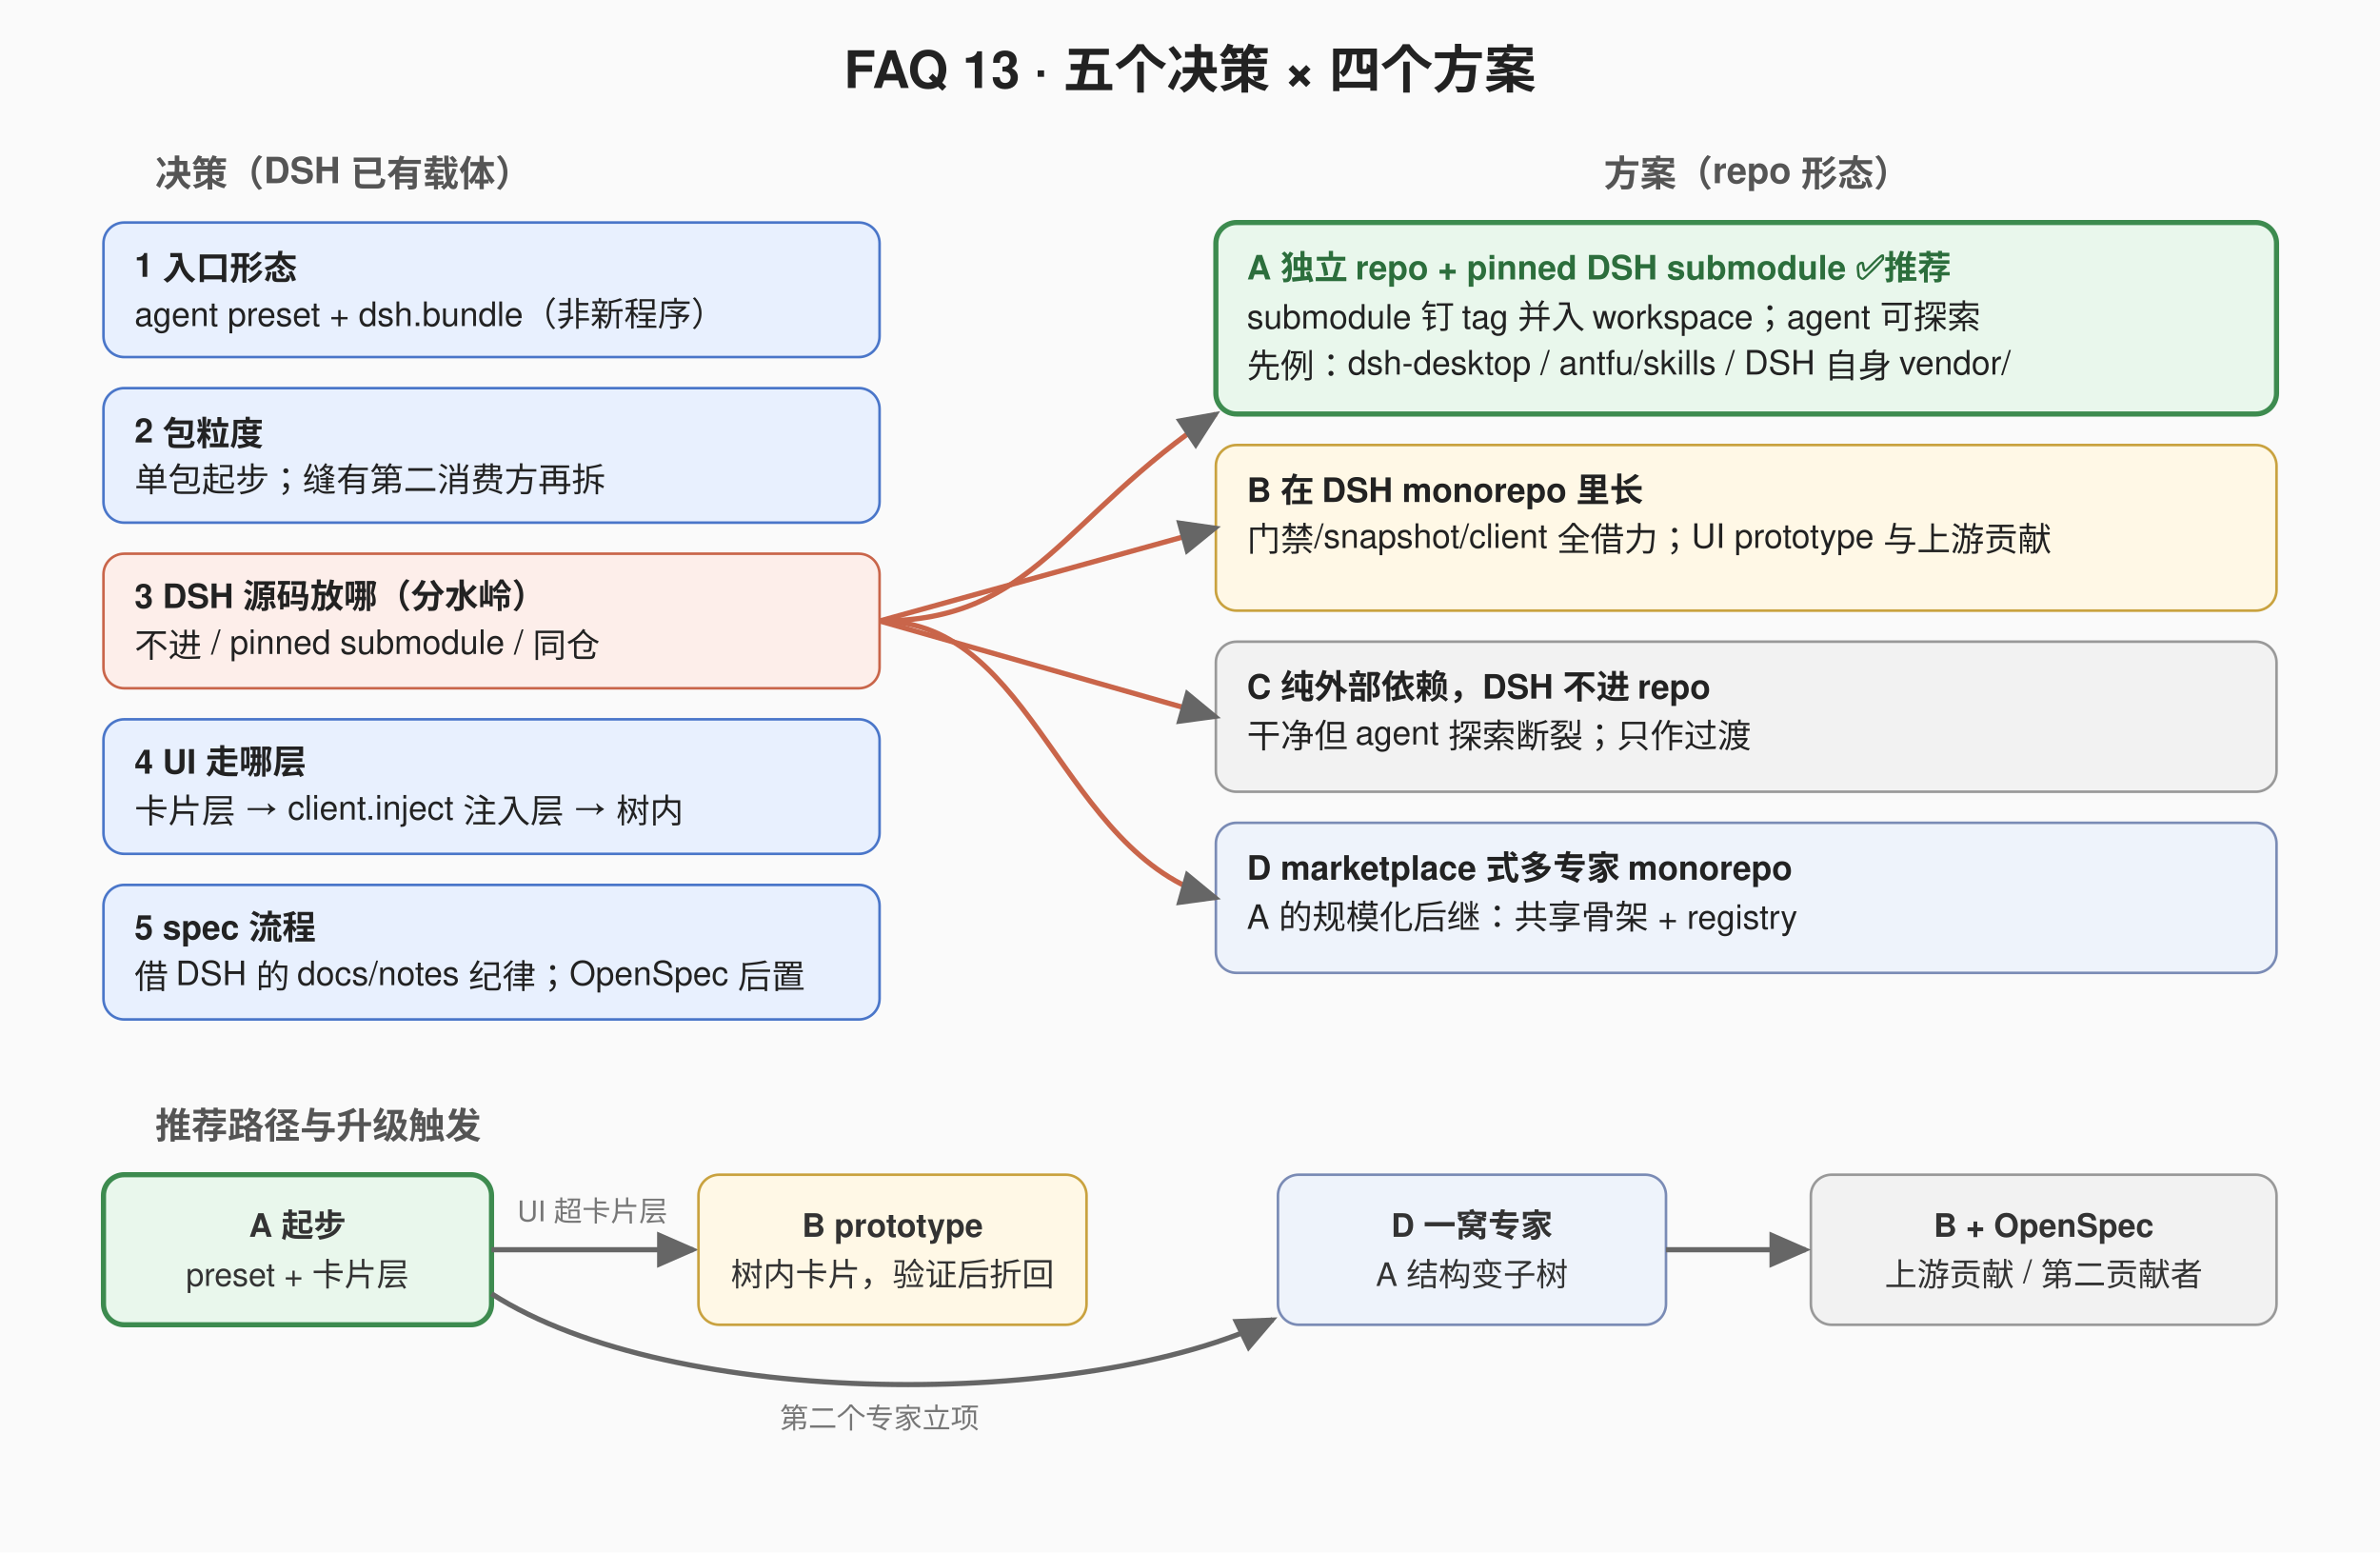
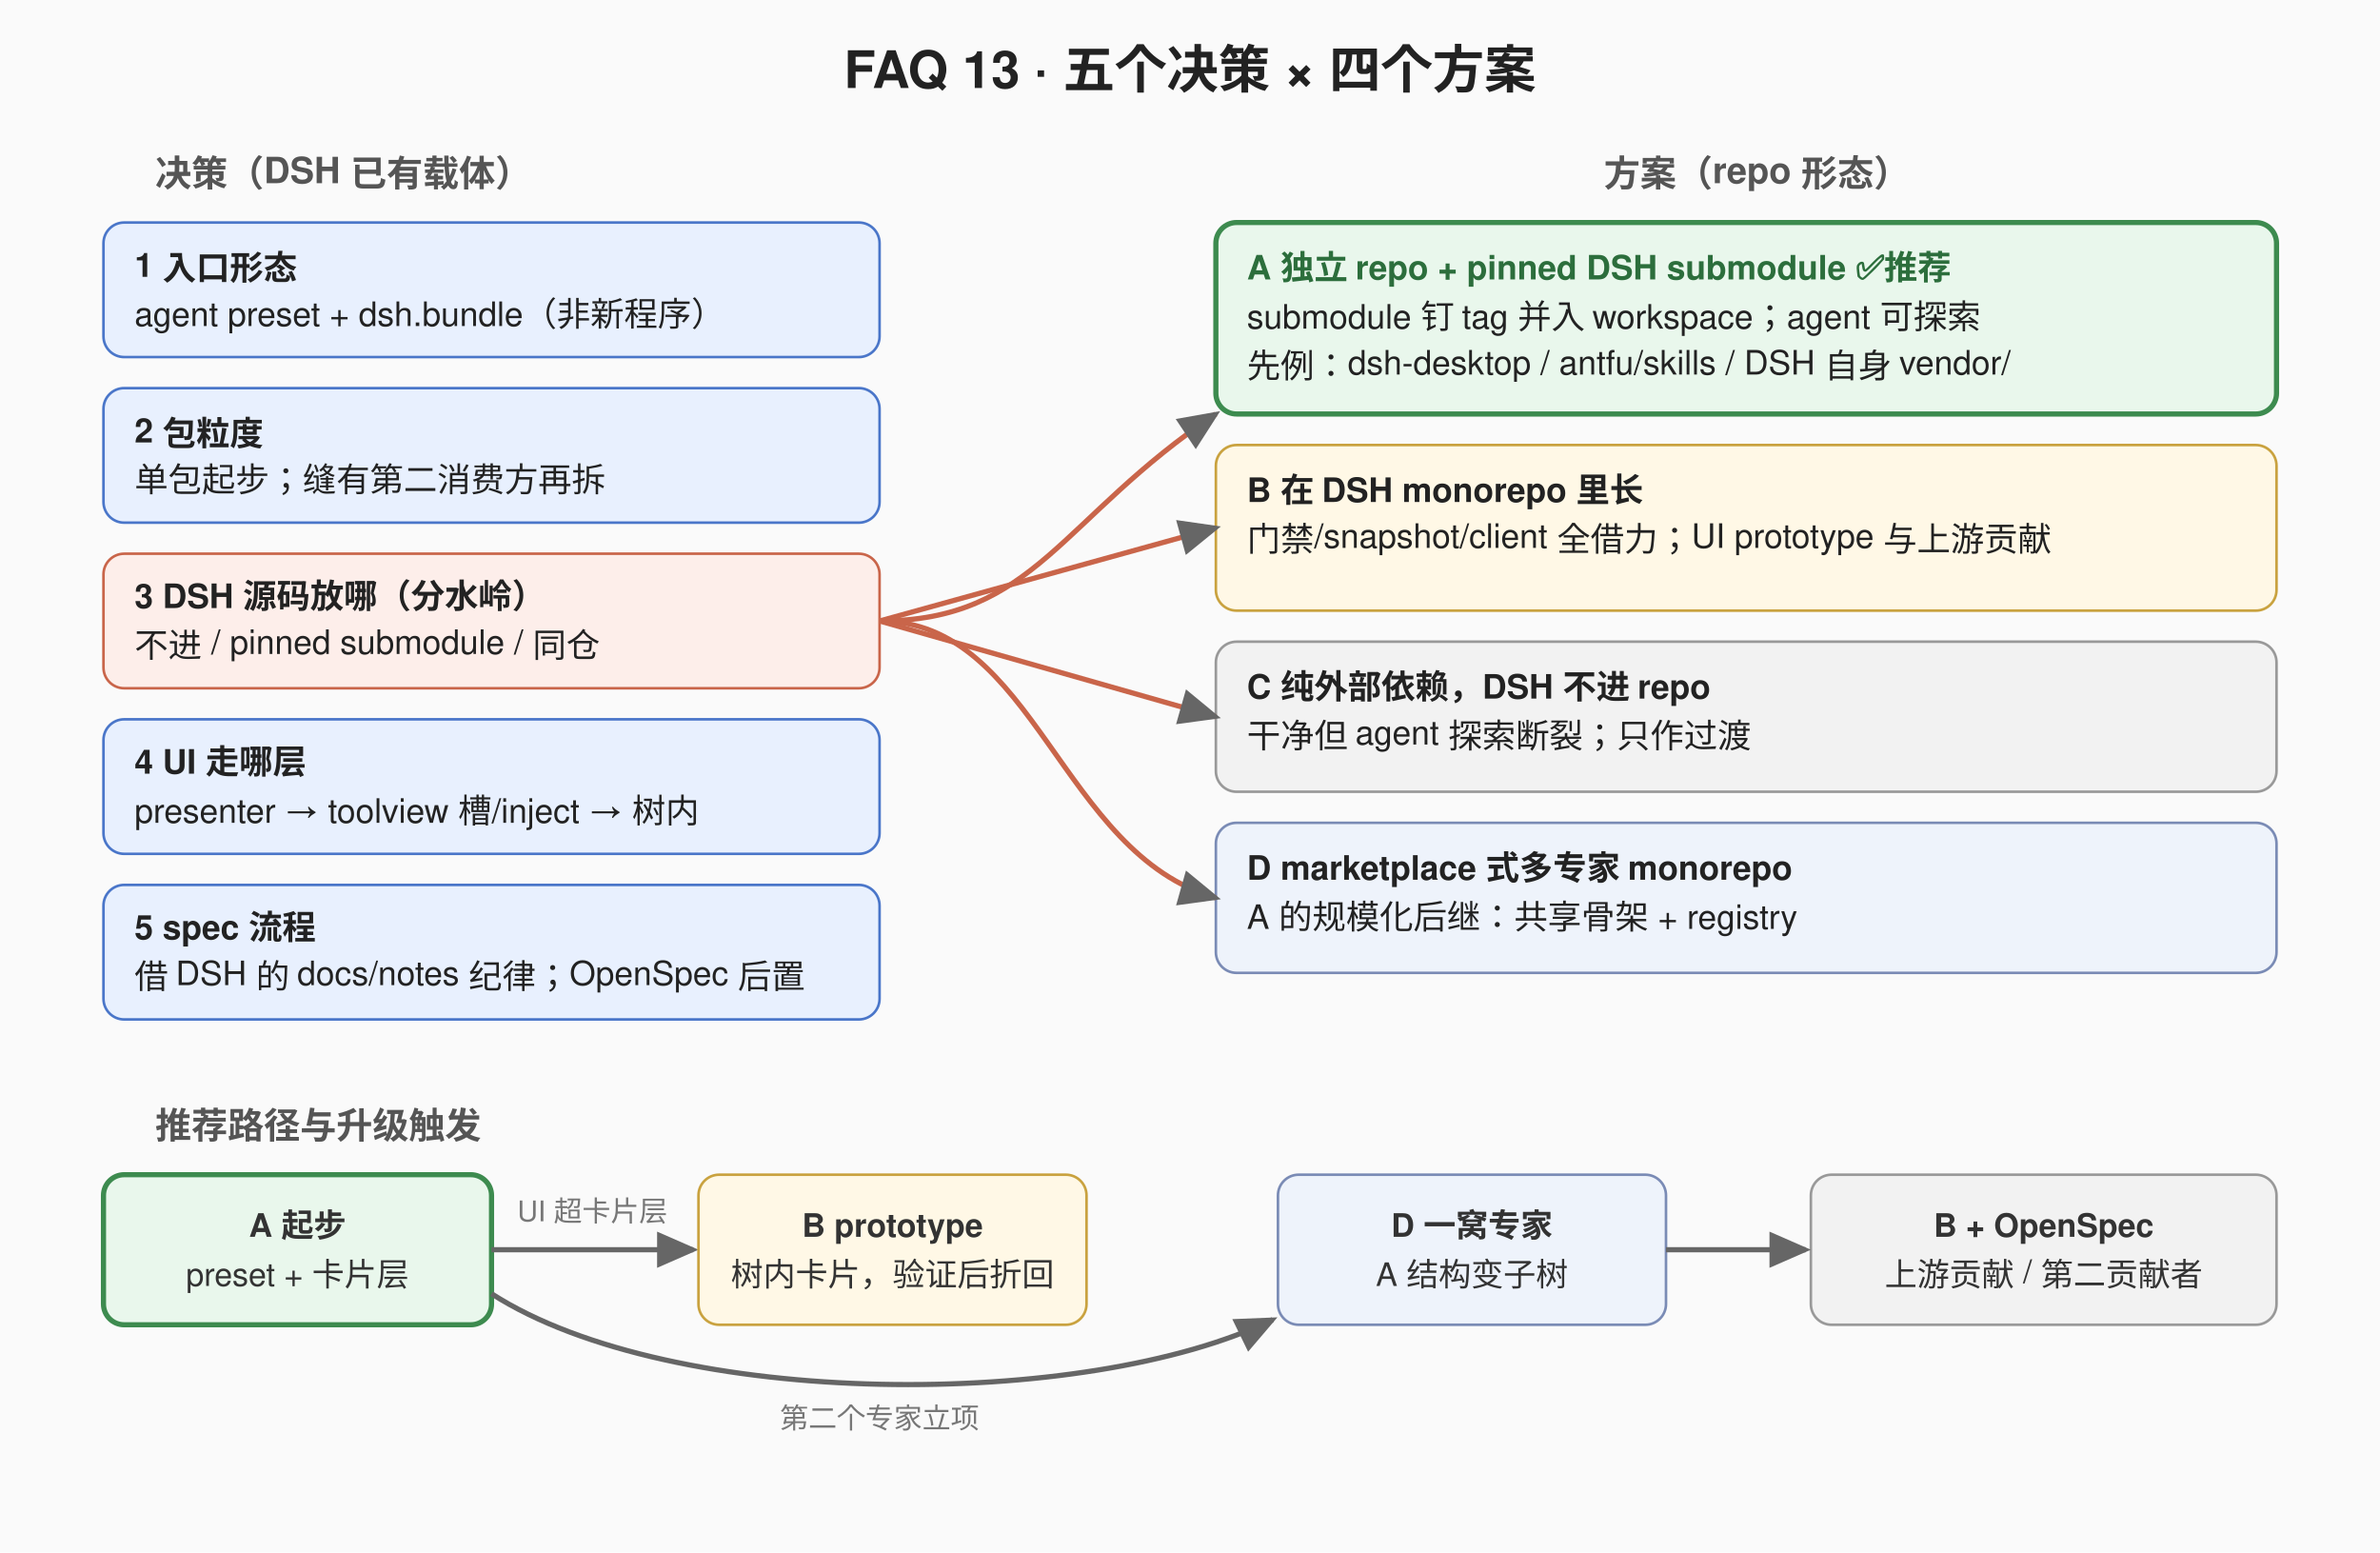
<svg xmlns="http://www.w3.org/2000/svg" width="920" height="600" viewBox="0 0 920 600" font-family="Helvetica, Arial, sans-serif">
  <rect width="920" height="600" fill="#fafafa" />
  <text x="460" y="34" text-anchor="middle" font-size="20" font-weight="bold" fill="#222">FAQ 13 · 五个决策 × 四个方案</text>
  <text x="60" y="72" font-size="14" font-weight="bold" fill="#555">决策（DSH 已有载体）</text>
  <g font-size="13" fill="#222">
    <rect x="40" y="86" width="300" height="52" rx="8" fill="#e8f0fe" stroke="#4a76c9" />
    <text x="52" y="107" font-weight="bold">1 入口形态</text>
    <text x="52" y="126">agent preset + dsh.bundle（非新程序）</text>
    <rect x="40" y="150" width="300" height="52" rx="8" fill="#e8f0fe" stroke="#4a76c9" />
    <text x="52" y="171" font-weight="bold">2 包粒度</text>
    <text x="52" y="190">单包起步；缝有第二消费方再拆</text>
    <rect x="40" y="214" width="300" height="52" rx="8" fill="#fdeeea" stroke="#c9654a" />
    <text x="52" y="235" font-weight="bold">3 DSH 源码放哪（分水岭）</text>
    <text x="52" y="254">不进 / pinned submodule / 同仓</text>
    <rect x="40" y="278" width="300" height="52" rx="8" fill="#e8f0fe" stroke="#4a76c9" />
    <text x="52" y="299" font-weight="bold">4 UI 走哪层</text>
-     <text x="52" y="318">卡片层 → client.inject 注入层 → 树内</text>
+     <text x="52" y="318">presenter → toolview 槽/inject → 树内</text>
    <rect x="40" y="342" width="300" height="52" rx="8" fill="#e8f0fe" stroke="#4a76c9" />
    <text x="52" y="363" font-weight="bold">5 spec 流程</text>
    <text x="52" y="382">借 DSH 的 docs/notes 纪律；OpenSpec 后置</text>
  </g>
  <text x="620" y="72" font-size="14" font-weight="bold" fill="#555">方案（repo 形态）</text>
  <g font-size="13" fill="#222">
    <rect x="470" y="86" width="410" height="74" rx="8" fill="#e9f7ec" stroke="#3d8b4f" stroke-width="2" />
    <text x="482" y="108" font-weight="bold" fill="#2c6e3c">A 独立 repo + pinned DSH submodule ✅推荐</text>
    <text x="482" y="127">submodule 钉 tag 并入 workspace；agent 可探索</text>
    <text x="482" y="146">先例：dsh-desktop / antfu/skills / DSH 自身 vendor/</text>
    <rect x="470" y="172" width="410" height="64" rx="8" fill="#fff8e6" stroke="#c9a23f" />
    <text x="482" y="194" font-weight="bold">B 在 DSH monorepo 里长</text>
    <text x="482" y="213">门禁/snapshot/client 全借力；UI prototype 与上游贡献</text>
    <rect x="470" y="248" width="410" height="58" rx="8" fill="#f2f2f2" stroke="#999" />
    <text x="482" y="270" font-weight="bold">C 纯外部依赖，DSH 不进 repo</text>
    <text x="482" y="289">干净但 agent 探索断裂；只作过渡</text>
    <rect x="470" y="318" width="410" height="58" rx="8" fill="#eef3fb" stroke="#7a8bb5" />
    <text x="482" y="340" font-weight="bold">D marketplace 式多专家 monorepo</text>
    <text x="482" y="359">A 的规模化后继：共享骨架 + registry</text>
  </g>
  <path d="M340 240 C 400 240, 410 200, 470 160" fill="none" stroke="#c9654a" stroke-width="2" marker-end="url(#ar)" />
  <path d="M340 240 L 470 204" fill="none" stroke="#c9654a" stroke-width="2" marker-end="url(#ar)" />
  <path d="M340 240 L 470 277" fill="none" stroke="#c9654a" stroke-width="2" marker-end="url(#ar)" />
  <path d="M340 240 C 400 240, 410 330, 470 347" fill="none" stroke="#c9654a" stroke-width="2" marker-end="url(#ar)" />
  <text x="60" y="440" font-size="14" font-weight="bold" fill="#555">推荐路径与升级触发</text>
  <g font-size="12.5" fill="#333">
    <rect x="40" y="454" width="150" height="58" rx="8" fill="#e9f7ec" stroke="#3d8b4f" stroke-width="2" />
    <text x="115" y="478" text-anchor="middle" font-weight="bold">A 起步</text>
    <text x="115" y="497" text-anchor="middle">preset + 卡片层</text>
    <path d="M190 483 L 268 483" stroke="#666" stroke-width="2" marker-end="url(#ar)" />
    <text x="229" y="472" text-anchor="middle" font-size="11" fill="#777">UI 超卡片层</text>
    <rect x="270" y="454" width="150" height="58" rx="8" fill="#fff8e6" stroke="#c9a23f" />
    <text x="345" y="478" text-anchor="middle" font-weight="bold">B prototype</text>
    <text x="345" y="497" text-anchor="middle">树内卡片，验证后折回</text>
    <path d="M190 500 C 260 545, 420 545, 492 510" fill="none" stroke="#666" stroke-width="2" marker-end="url(#ar)" />
    <text x="340" y="552" text-anchor="middle" font-size="11" fill="#777">第二个专家立项</text>
    <rect x="494" y="454" width="150" height="58" rx="8" fill="#eef3fb" stroke="#7a8bb5" />
    <text x="569" y="478" text-anchor="middle" font-weight="bold">D 一窝专家</text>
    <text x="569" y="497" text-anchor="middle">A 结构变子树</text>
    <rect x="700" y="454" width="180" height="58" rx="8" fill="#f2f2f2" stroke="#999" />
    <text x="790" y="478" text-anchor="middle" font-weight="bold">B + OpenSpec</text>
    <text x="790" y="497" text-anchor="middle">上游贡献 / 第二贡献者</text>
    <path d="M644 483 L 698 483" stroke="#666" stroke-width="2" marker-end="url(#ar)" />
  </g>
  <defs>
    <marker id="ar" markerWidth="9" markerHeight="9" refX="7" refY="3.5" orient="auto">
      <path d="M0,0 L8,3.5 L0,7 Z" fill="#666" />
    </marker>
  </defs>
</svg>
